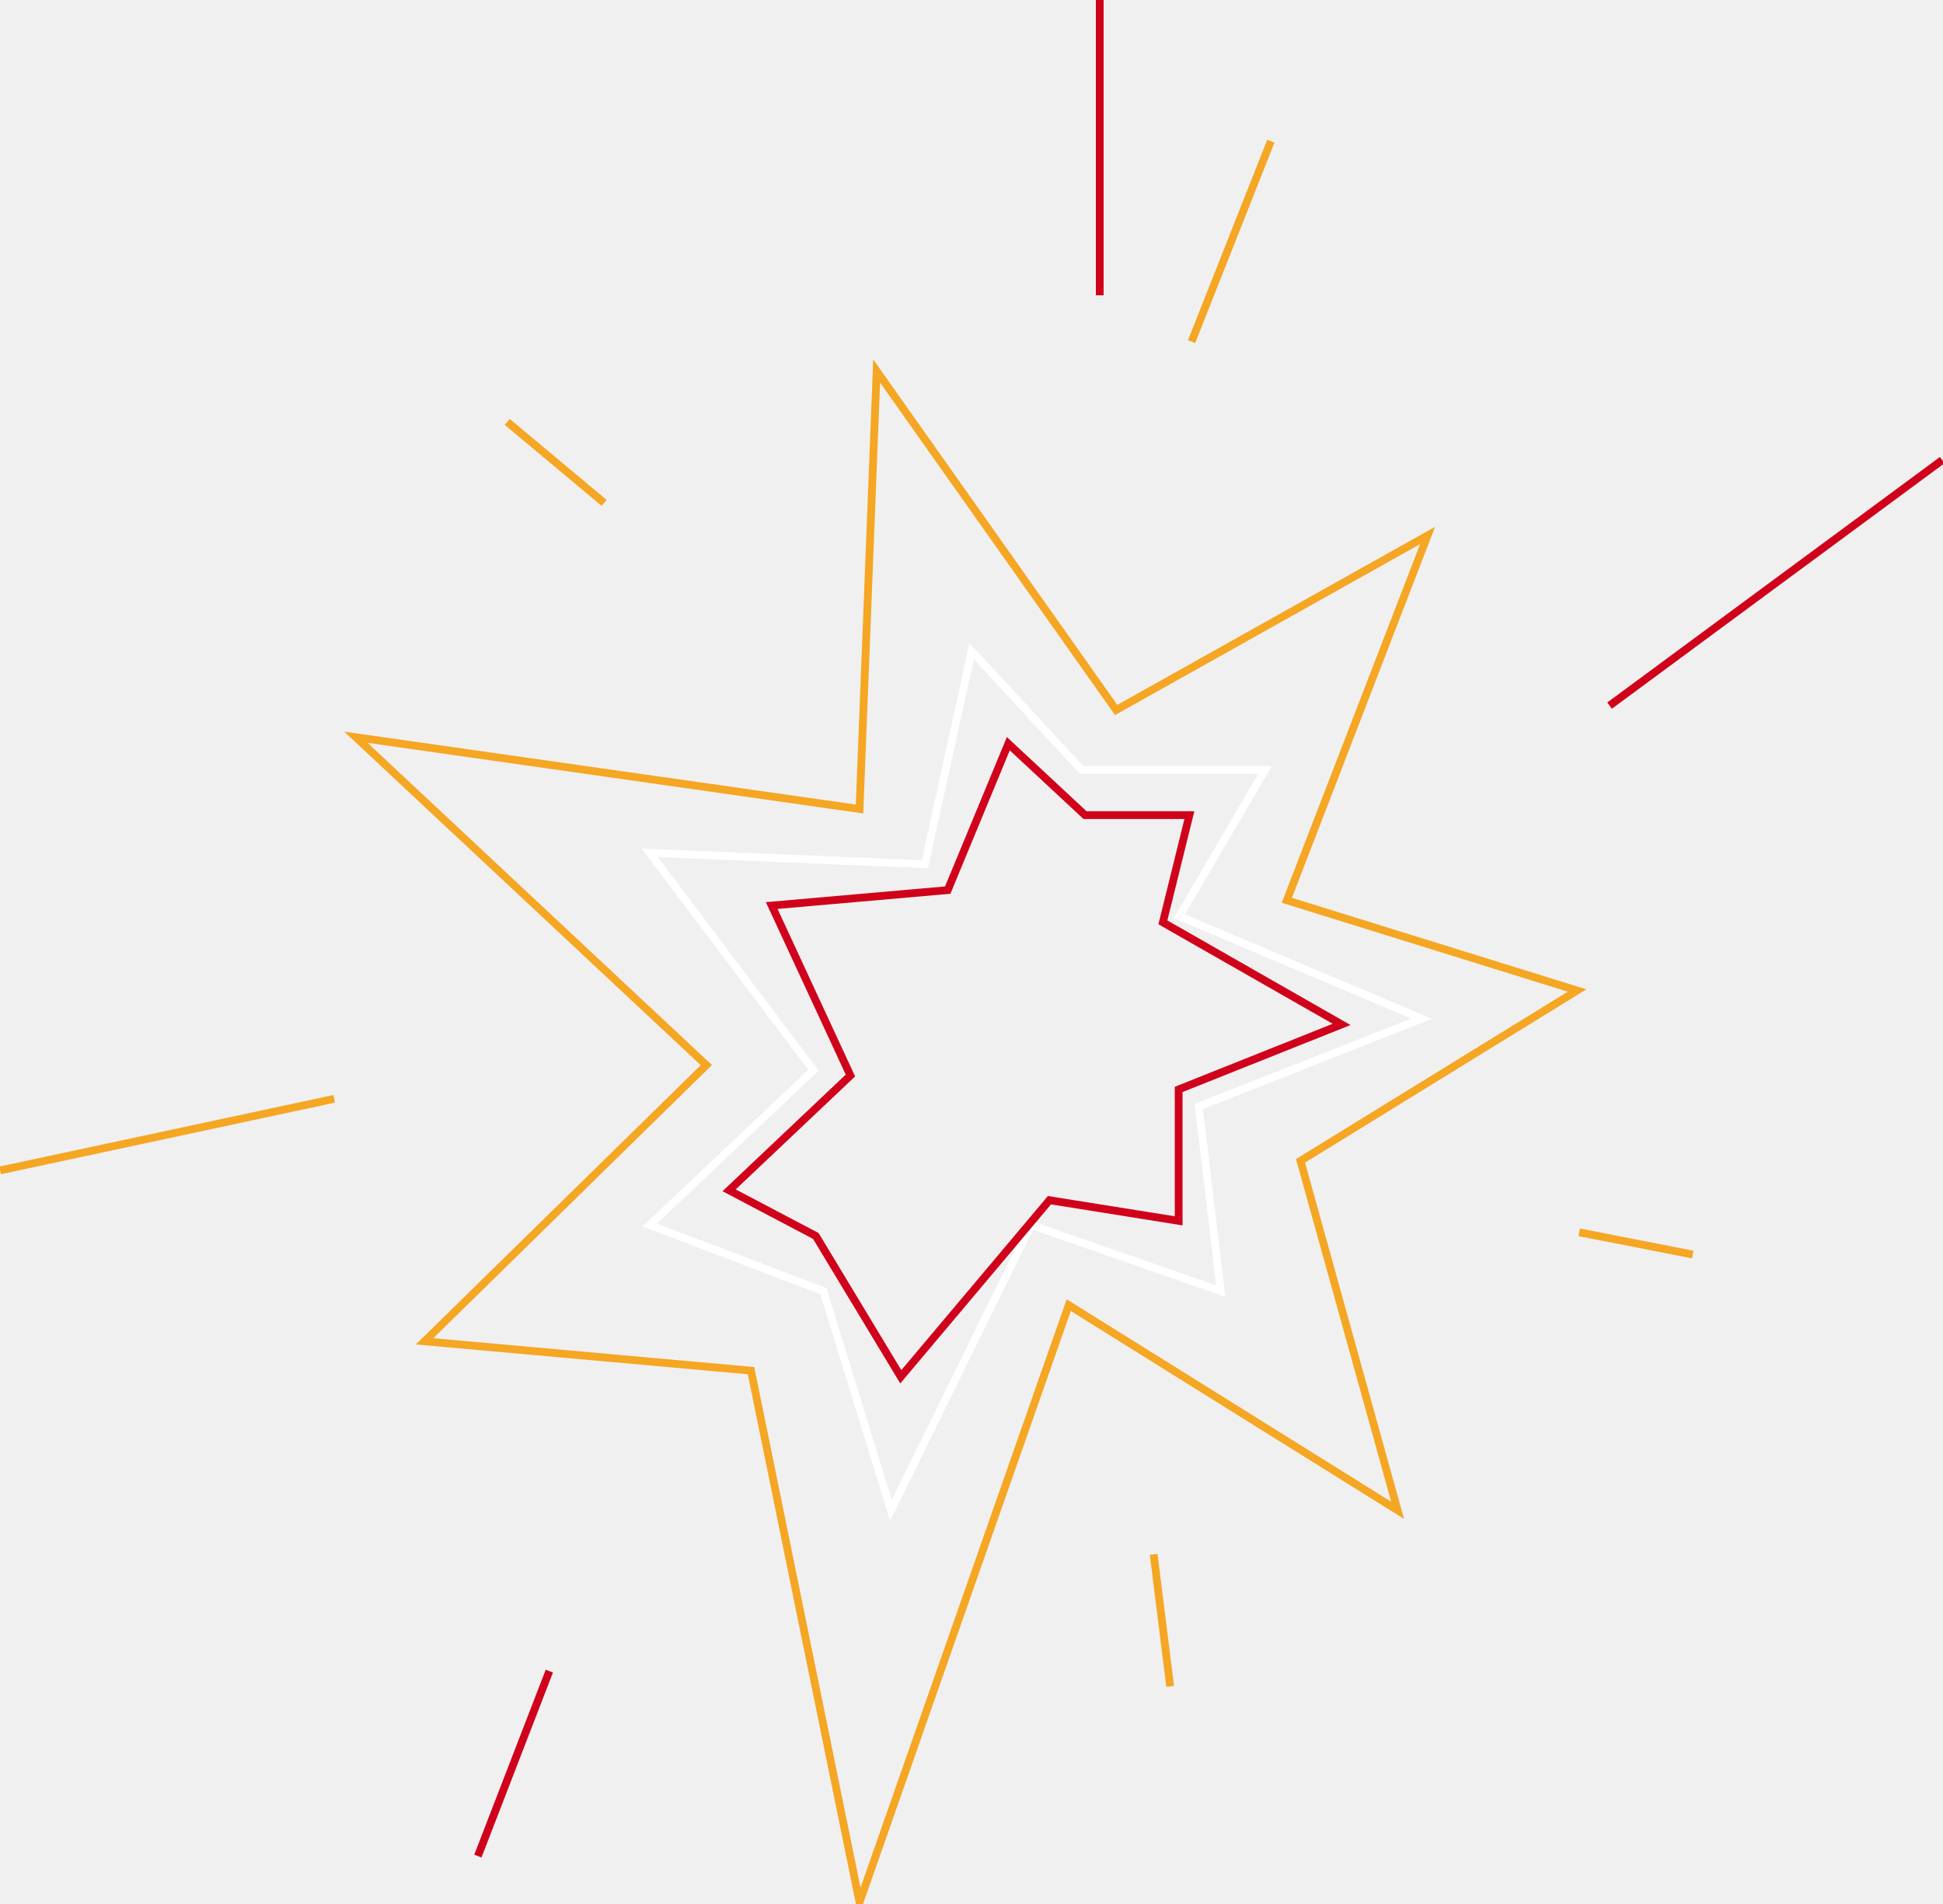
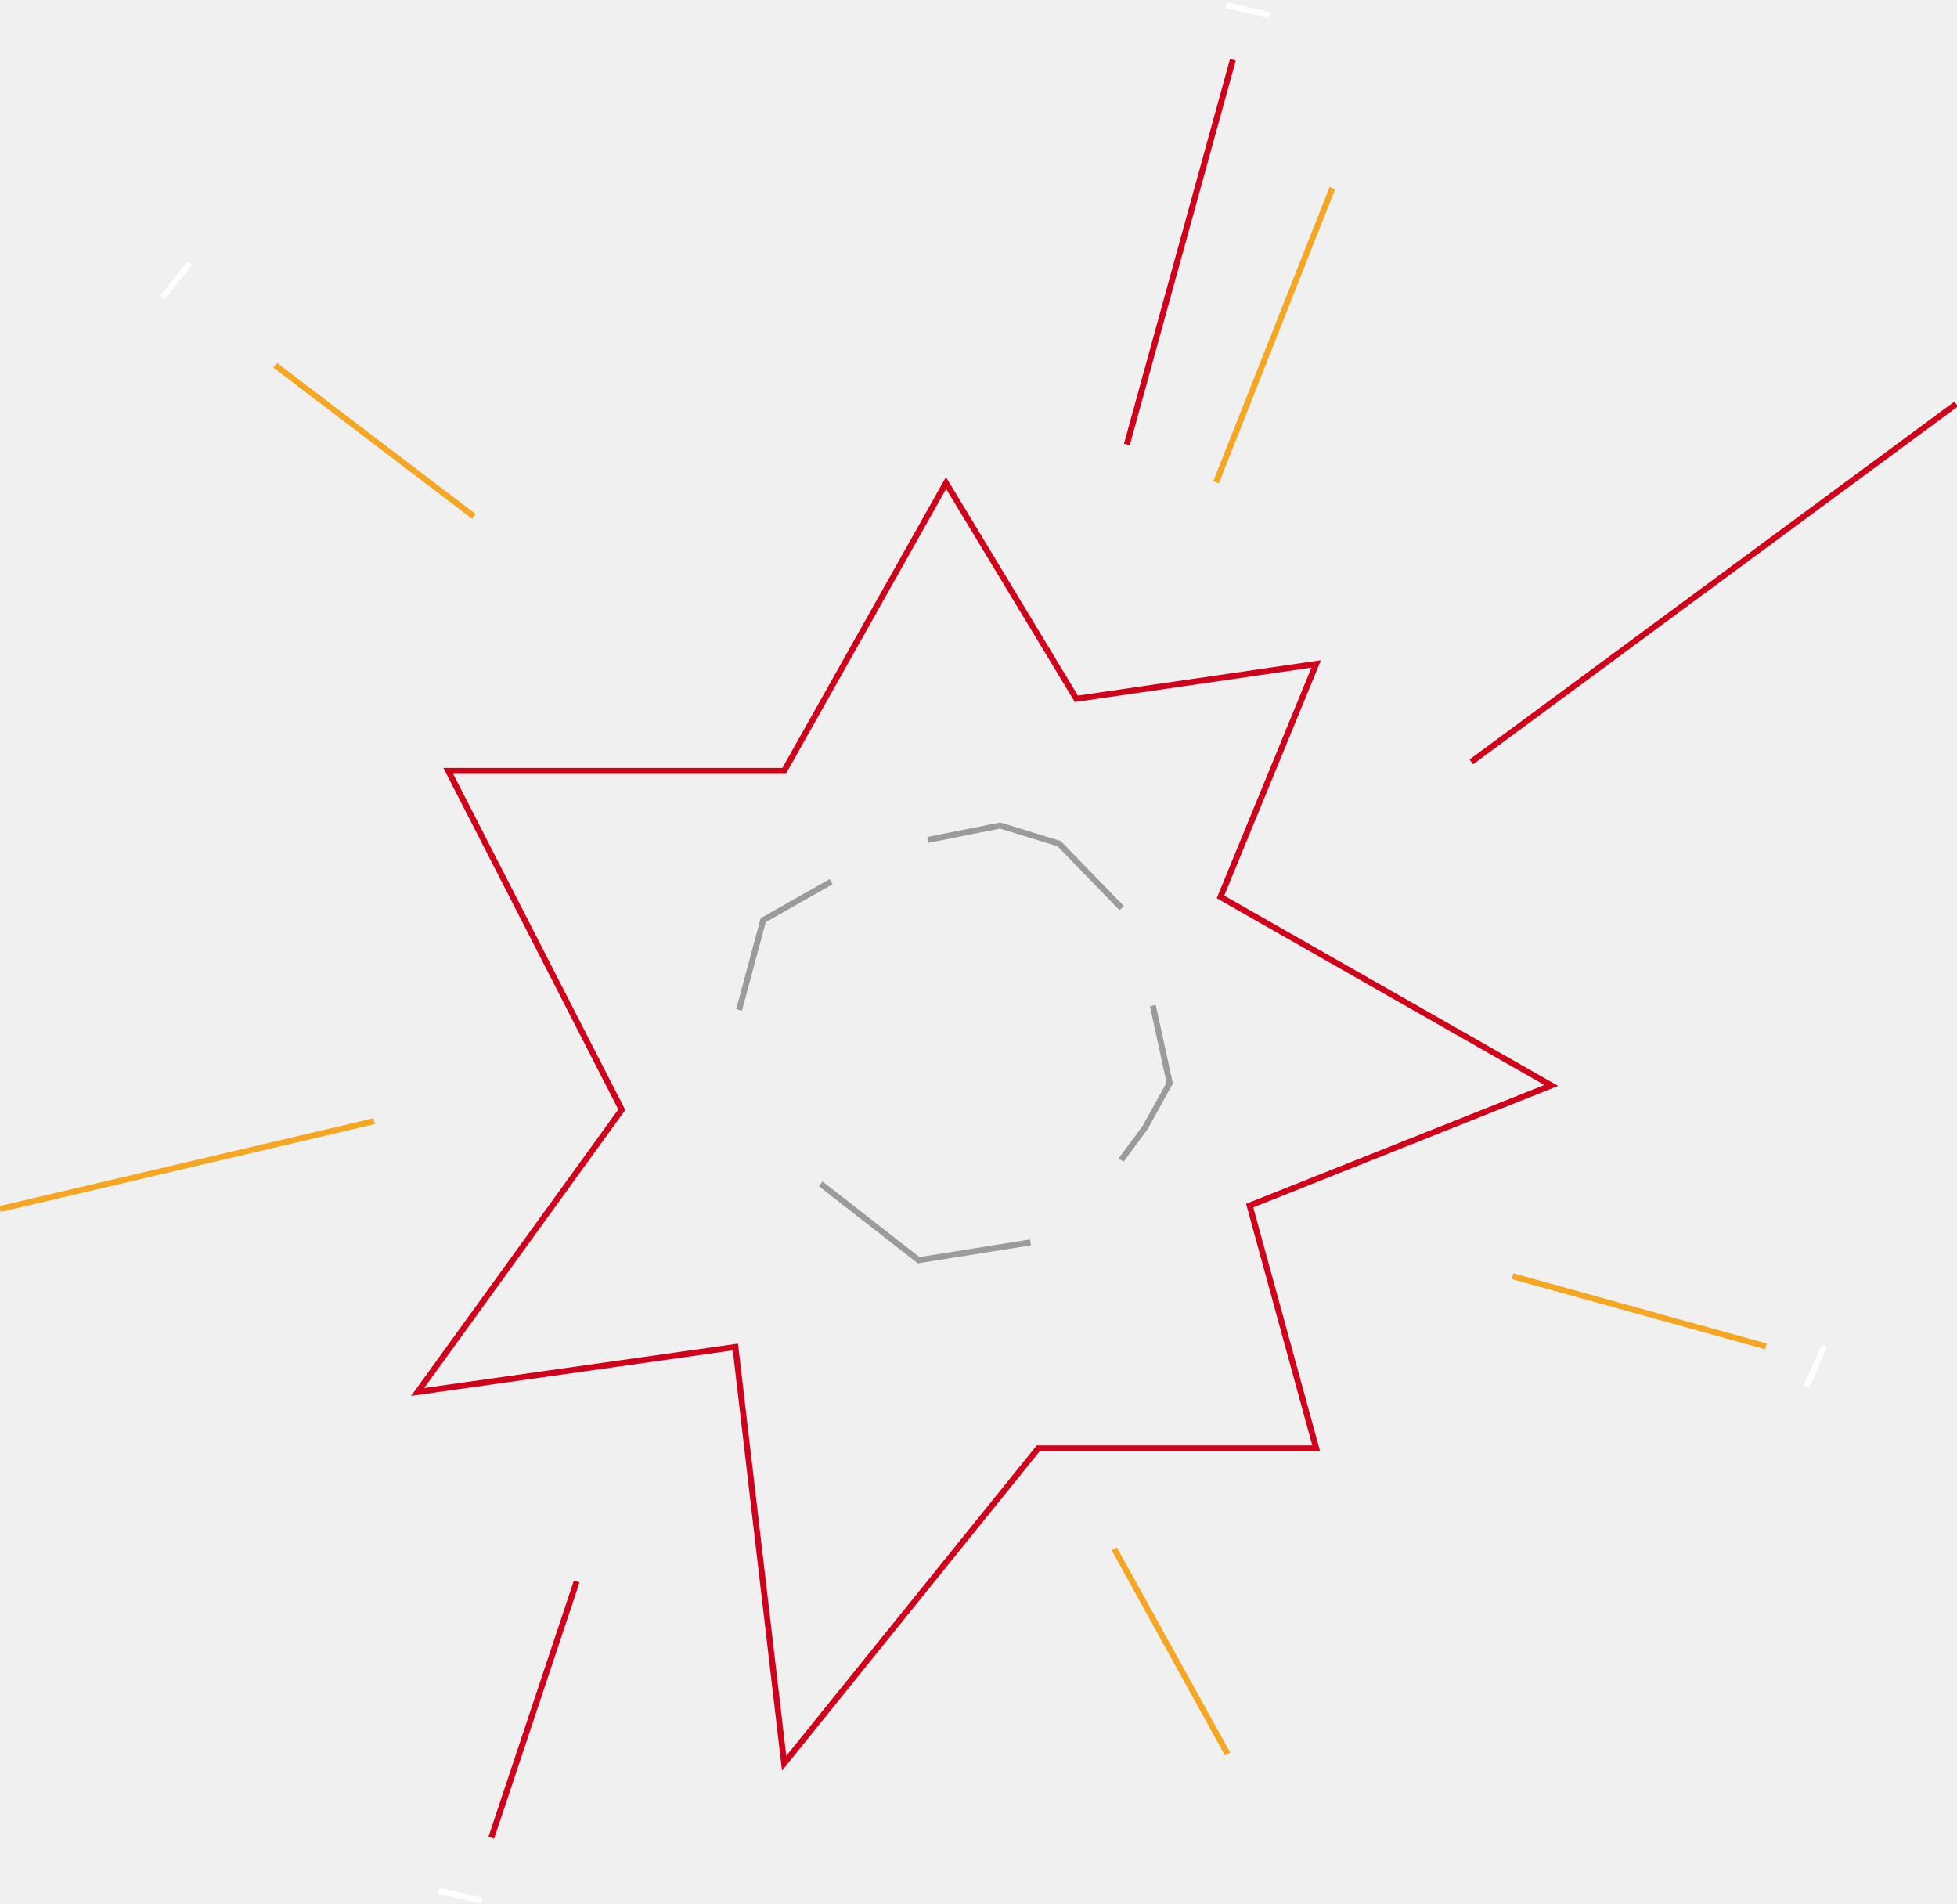
- <svg xmlns="http://www.w3.org/2000/svg" width="250px" height="245px" viewBox="0 0 250 245" version="1.1">
+ <svg xmlns="http://www.w3.org/2000/svg" width="328px" height="319px" viewBox="0 0 328 319" version="1.1">
  <defs />
  <g id="Page-1" stroke="none" stroke-width="1" fill="none" fill-rule="evenodd" stroke-linecap="square">
-     <g id="Group-3">
-       <polygon id="Line" stroke="#F5A623" points="112.796 47.744 110.592 104.099 45.788 94.864 90.881 137.053 54.63 172.596 96.633 176.372 110.592 244.772 137.51 167.941 179.828 194.343 167.336 149.373 202.916 127.455 165.573 115.846 183.683 68.903 143.615 91.357" />
-       <polygon id="Line" stroke="#FFFFFF" points="125.018 83.786 119.003 111.2 83.597 109.743 104.661 137.716 83.597 157.627 105.949 166.14 114.634 194.341 132.666 157.627 157.072 166.14 154.244 142.384 182.91 131.072 151.738 117.904 162.778 99.068 139.158 99.068" />
-       <polygon id="Line" stroke="#D0021B" points="129.739 95.698 121.941 114.536 99.293 116.522 109.422 138.393 93.813 153.163 104.968 159.039 115.902 177.16 135.031 154.438 151.654 157.093 151.654 140.184 172.622 131.817 149.625 118.686 153.035 104.888 139.607 104.888" />
-       <path d="M77.35,64.389 L65.65,54.611" id="Line-2" stroke="#F5A623" />
-       <path d="M217.318,161.333 L203.682,158.667" id="Line-2" stroke="#F5A623" />
-       <path d="M42.5,141.5 L0.5,150.5" id="Line-2" stroke="#F5A623" />
-       <path d="M153.5,43.5 L163.333,18.632" id="Line-2" stroke="#F5A623" />
-       <path d="M141.5,37.5 L141.5,0.5" id="Line-2" stroke="#D0021B" />
-       <path d="M207.5,90.5 L249.5,59.5" id="Line-2" stroke="#D0021B" />
-       <path d="M61.667,238.368 L70.5,215.5" id="Line-2" stroke="#D0021B" />
-       <path d="M150.5,216.5 L148.5,200.5" id="Line-2" stroke="#F5A623" />
+     <g id="Group-3" transform="translate(0, 1)">
+       <polygon id="Line" stroke="#D0021B" points="158.558 79.939 131.425 128.186 75.129 128.186 104.213 184.969 70 232.263 123.253 224.737 131.425 294.491 174.005 241.718 220.6 241.718 209.448 201.035 260 180.903 204.556 149.309 220.6 110.262 180.405 116.112" />
+       <polyline id="Line-14" stroke="#9B9B9B" transform="translate(131.437, 157.3795) rotate(-14) translate(-131.437, -157.3795) " points="141.162 149.107 135.099 150.791 129.036 152.475 121.712 165.652" />
+       <polyline id="Line-14" stroke="#9B9B9B" transform="translate(190.7562, 180.506) rotate(142) translate(-190.7562, -180.506) " points="200.481 172.233 194.418 173.918 186.585 177.247 181.032 188.779" />
+       <polyline id="Line-14" stroke="#9B9B9B" transform="translate(154.0649, 204.9029) rotate(203) translate(-154.0649, -204.9029) " points="171.71 205.234 152.091 199.997 136.42 209.808" />
+       <polyline id="Line-14" stroke="#9B9B9B" transform="translate(171.8263, 145.2423) rotate(-28) translate(-171.8263, -145.2423) " points="183.179 157.601 179.126 143.618 171.826 136.301 160.473 132.883" />
+       <path d="M79.02,85.238 L46.5,60.5" id="Line-2" stroke="#F5A623" />
+       <path d="M295.5,224.5 L254,213" id="Line-2" stroke="#F5A623" />
+       <path d="M62.224,187 L0.5,201.5" id="Line-2" stroke="#F5A623" />
+       <path d="M204,79.357 L223.121,31" id="Line-2" stroke="#F5A623" />
+       <path d="M189,73 L206.5,9.5" id="Line-2" stroke="#D0021B" />
+       <path d="M247,126.385 L327.457,67" id="Line-2" stroke="#D0021B" />
+       <path d="M82.5,306.5 L96.5,264.5" id="Line-2" stroke="#D0021B" />
+       <path d="M205.5,292.5 L187,259" id="Line-2" stroke="#F5A623" />
+       <path d="M31.5,43.5 L27.5,48.5" id="Line-12" stroke="#FFFFFF" />
+       <path d="M212.247,1.403 L206,0" id="Line-12" stroke="#FFFFFF" />
+       <path d="M80.247,317.403 L74,316" id="Line-12" stroke="#FFFFFF" />
+       <path d="M305.57,225 L303,230.865" id="Line-12" stroke="#FFFFFF" />
    </g>
  </g>
</svg>
